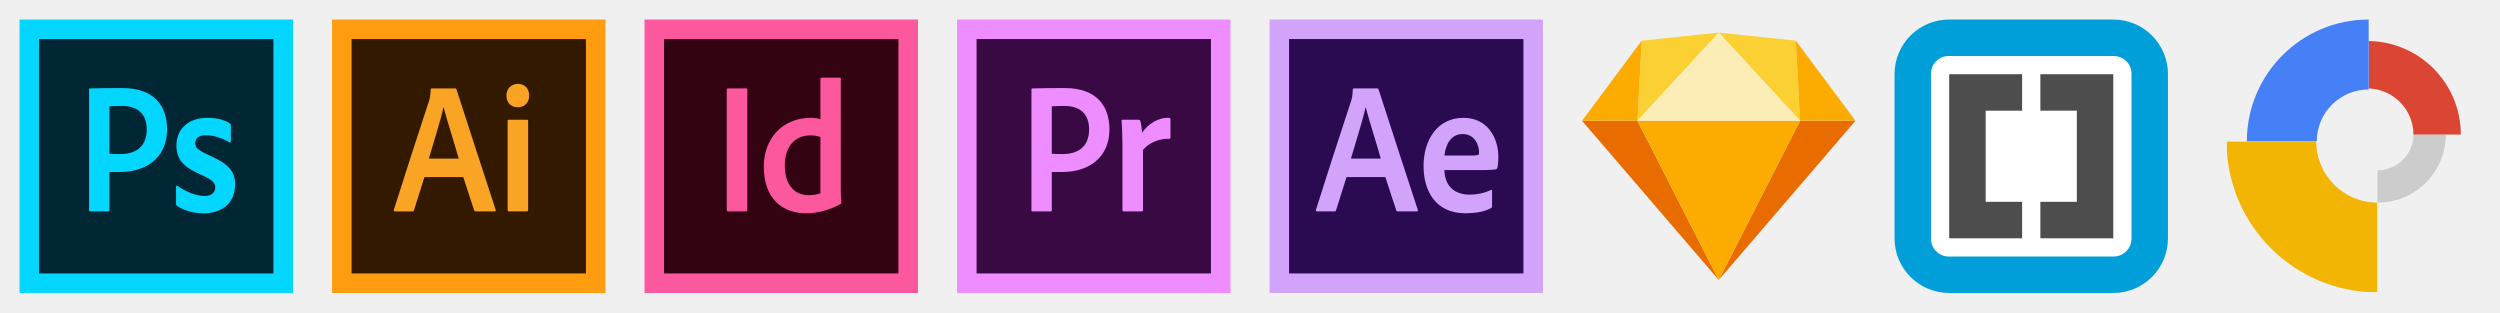
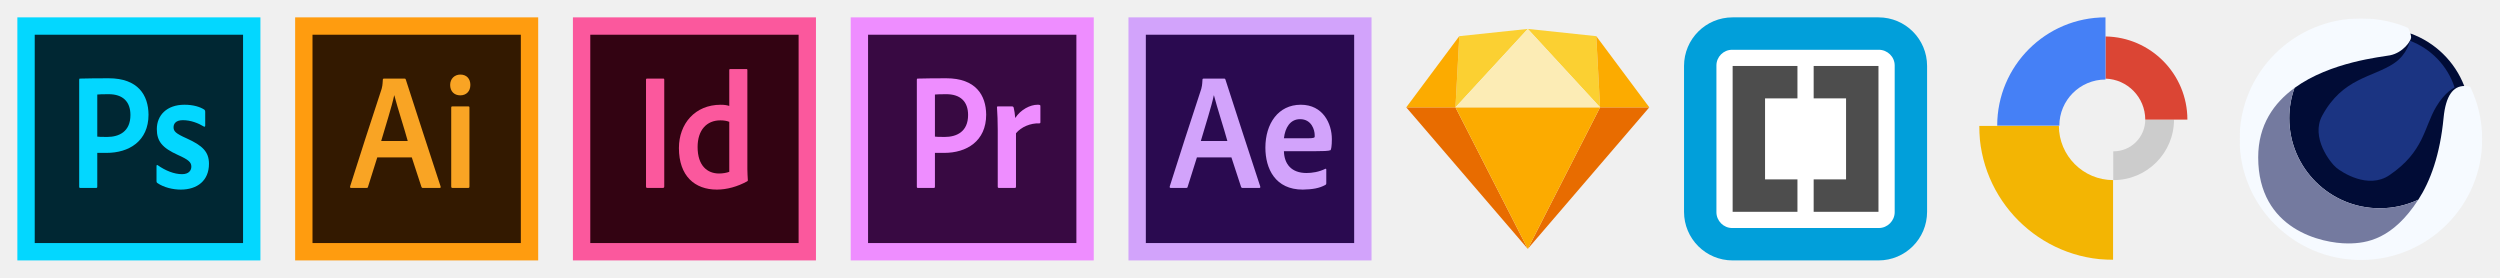
- <svg xmlns="http://www.w3.org/2000/svg" xmlns:xlink="http://www.w3.org/1999/xlink" width="128px" height="16px" viewBox="0 0 128 16" version="1.1">
+ <svg xmlns="http://www.w3.org/2000/svg" xmlns:xlink="http://www.w3.org/1999/xlink" width="144px" height="16px" viewBox="0 0 144 16" version="1.1">
  <defs>
    <polygon id="path-1" points="1.87984118e-16 7.733 1.87984118e-16 0.006 7.723 0.006 7.723 7.733" />
+     <polygon id="path-3" points="2.9661017e-05 0.025 13.975 0.025 13.975 13.941 2.96610169e-05 13.941" />
  </defs>
  <g id="Symbols" stroke="none" stroke-width="1" fill="none" fill-rule="evenodd">
-     <g id="Tools">
+     <g id="tools">
      <g id="Ps" transform="translate(1, 1)">
        <polygon id="Fill-12" fill="#002733" points="0.5 13.5 13.5 13.5 13.5 0.5 0.5 0.5" />
        <path d="M0,14 L14,14 L14,0 L0,0 L0,14 Z M1,13 L13,13 L13,1 L1,1 L1,13 Z" id="Fill-13" fill="#03D7FF" />
        <path d="M4.603,6.869 C4.672,6.879 4.803,6.888 5.167,6.888 C5.853,6.888 6.513,6.589 6.513,5.623 C6.513,4.85 6.07,4.425 5.254,4.425 C4.915,4.425 4.672,4.435 4.603,4.445 L4.603,6.869 Z M3.561,3.595 C3.561,3.546 3.57,3.527 3.613,3.527 C3.943,3.517 4.594,3.508 5.254,3.508 C6.956,3.508 7.546,4.483 7.555,5.604 C7.555,7.14 6.417,7.806 5.142,7.806 L4.603,7.806 L4.603,9.747 C4.603,9.805 4.586,9.825 4.542,9.825 L3.622,9.825 C3.579,9.825 3.561,9.805 3.561,9.757 L3.561,3.595 Z" id="Fill-14" fill="#03D7FF" />
        <path d="M9.535,5.922 C9.11,5.922 8.997,6.144 8.997,6.328 C8.997,6.56 9.11,6.685 9.761,6.975 C10.655,7.381 11.037,7.738 11.037,8.434 C11.037,9.4 10.368,9.921 9.413,9.921 C8.953,9.921 8.432,9.795 8.068,9.544 C8.033,9.525 8.015,9.496 8.015,9.447 L8.015,8.559 C8.015,8.511 8.05,8.491 8.077,8.511 C8.528,8.829 9.032,9.032 9.483,9.032 C9.882,9.032 10.021,8.81 10.021,8.598 C10.021,8.347 9.865,8.201 9.24,7.922 C8.346,7.516 8.033,7.139 8.033,6.434 C8.033,5.651 8.598,5.033 9.622,5.033 C10.151,5.033 10.525,5.159 10.768,5.314 C10.811,5.352 10.82,5.381 10.82,5.439 L10.82,6.231 C10.82,6.289 10.785,6.318 10.742,6.289 C10.429,6.096 9.987,5.922 9.535,5.922" id="Fill-15" fill="#03D7FF" />
      </g>
      <g id="Ai" transform="translate(17, 1)">
        <polygon id="Fill-7" fill="#331900" points="0.5 13.5 13.5 13.5 13.5 0.5 0.5 0.5" />
        <path d="M0,14 L14,14 L14,0 L0,0 L0,14 Z M1,13 L13,13 L13,1 L1,1 L1,13 Z" id="Fill-9" fill="#FF9C0F" />
        <path d="M6.485,7.12 C6.311,6.473 5.886,5.169 5.713,4.493 L5.704,4.493 C5.573,5.13 5.217,6.222 4.957,7.12 L6.485,7.12 Z M4.731,8.067 L4.202,9.747 C4.193,9.805 4.167,9.825 4.115,9.825 L3.229,9.825 C3.169,9.825 3.151,9.795 3.169,9.728 C3.637,8.25 4.427,5.787 4.983,4.116 C5.009,4.019 5.035,3.923 5.052,3.585 C5.052,3.546 5.079,3.527 5.105,3.527 L6.303,3.527 C6.346,3.527 6.355,3.537 6.372,3.576 C7.015,5.556 7.718,7.739 8.378,9.738 C8.395,9.795 8.378,9.825 8.326,9.825 L7.353,9.825 C7.31,9.825 7.293,9.805 7.275,9.767 L6.719,8.067 L4.731,8.067 Z" id="Fill-10" fill="#F9A424" />
        <path d="M8.99,5.207 C8.99,5.149 9.007,5.13 9.051,5.13 L9.971,5.13 C10.023,5.13 10.04,5.139 10.04,5.207 L10.04,9.748 C10.04,9.794 10.023,9.825 9.971,9.825 L9.068,9.825 C9.016,9.825 8.99,9.805 8.99,9.738 L8.99,5.207 Z M8.929,3.893 C8.929,3.537 9.181,3.295 9.519,3.295 C9.875,3.295 10.093,3.537 10.093,3.893 C10.093,4.261 9.858,4.492 9.511,4.492 C9.163,4.492 8.929,4.261 8.929,3.893 L8.929,3.893 Z" id="Fill-11" fill="#F9A424" />
      </g>
      <g id="Id" transform="translate(33, 1)">
        <polygon id="Fill-1" fill="#330312" points="0.5 13.5 13.501 13.5 13.501 0.5 0.5 0.5" />
        <path d="M0,14 L13.999,14 L13.999,0 L0,0 L0,14 Z M1,13 L13,13 L13,1 L1,1 L1,13 Z" id="Fill-2" fill="#FB589D" />
        <path d="M5.261,9.737 C5.261,9.795 5.243,9.824 5.183,9.824 L4.28,9.824 C4.228,9.824 4.21,9.795 4.21,9.737 L4.21,3.594 C4.21,3.536 4.237,3.527 4.28,3.527 L5.192,3.527 C5.243,3.527 5.261,3.536 5.261,3.594 L5.261,9.737 Z" id="Fill-3" fill="#FB589D" />
        <path d="M9.006,6.019 C8.876,5.961 8.693,5.932 8.493,5.932 C7.712,5.932 7.182,6.483 7.182,7.468 C7.182,8.559 7.756,8.994 8.415,8.994 C8.632,8.994 8.849,8.956 9.006,8.897 L9.006,6.019 Z M6.106,7.526 C6.106,6.125 7.035,5.034 8.511,5.034 C8.711,5.034 8.858,5.053 9.006,5.102 L9.006,3.044 C9.006,2.996 9.023,2.977 9.058,2.977 L10.004,2.977 C10.039,2.977 10.048,2.996 10.048,3.035 L10.048,8.733 C10.048,8.936 10.065,9.197 10.074,9.351 C10.082,9.4 10.074,9.419 10.03,9.448 C9.484,9.748 8.867,9.921 8.294,9.921 C7.018,9.921 6.106,9.139 6.106,7.526 L6.106,7.526 Z" id="Fill-5" fill="#FB589D" />
      </g>
      <g id="Pr" transform="translate(49, 1)">
        <polygon id="Fill-20" fill="#380942" points="0.5 13.5 13.5 13.5 13.5 0.5 0.5 0.5" />
        <path d="M0,14 L14,14 L14,0 L0,0 L0,14 Z M1,13 L13,13 L13,1 L1,1 L1,13 Z" id="Fill-21" fill="#EE8DFF" />
        <path d="M4.852,6.869 C4.921,6.879 5.052,6.888 5.416,6.888 C6.102,6.888 6.762,6.589 6.762,5.623 C6.762,4.85 6.319,4.425 5.503,4.425 C5.164,4.425 4.921,4.435 4.852,4.445 L4.852,6.869 Z M3.81,3.595 C3.81,3.546 3.819,3.527 3.862,3.527 C4.192,3.517 4.843,3.508 5.503,3.508 C7.205,3.508 7.795,4.483 7.804,5.604 C7.804,7.14 6.666,7.806 5.391,7.806 L4.852,7.806 L4.852,9.747 C4.852,9.805 4.835,9.825 4.791,9.825 L3.871,9.825 C3.828,9.825 3.81,9.805 3.81,9.757 L3.81,3.595 Z" id="Fill-22" fill="#EE8DFF" />
        <path d="M9.294,5.13 C9.347,5.13 9.372,5.15 9.39,5.208 C9.425,5.333 9.459,5.584 9.477,5.797 C9.798,5.304 10.345,5.033 10.762,5.033 C10.796,5.033 10.84,5.033 10.874,5.043 C10.918,5.053 10.927,5.063 10.927,5.14 L10.927,6.038 C10.927,6.087 10.909,6.106 10.857,6.106 C10.362,6.087 9.824,6.309 9.521,6.675 L9.521,9.747 C9.521,9.805 9.503,9.824 9.45,9.824 L8.539,9.824 C8.487,9.824 8.47,9.805 8.47,9.747 L8.47,6.492 C8.47,6.067 8.452,5.507 8.427,5.188 C8.418,5.15 8.435,5.13 8.479,5.13 L9.294,5.13 Z" id="Fill-23" fill="#EE8DFF" />
      </g>
      <g id="Ae" transform="translate(65, 1)">
        <polygon id="Fill-16" fill="#2A0A50" points="0.5 13.5 13.5 13.5 13.5 0.5 0.5 0.5" />
        <path d="M0,14 L14,14 L14,0 L0,0 L0,14 Z M1,13 L13,13 L13,1 L1,1 L1,13 Z" id="Fill-17" fill="#D2A3FB" />
        <path d="M5.696,7.12 C5.522,6.473 5.097,5.169 4.924,4.493 L4.915,4.493 C4.785,5.13 4.428,6.222 4.168,7.12 L5.696,7.12 Z M3.942,8.067 L3.413,9.747 C3.404,9.805 3.378,9.825 3.326,9.825 L2.44,9.825 C2.38,9.825 2.362,9.795 2.38,9.728 C2.848,8.25 3.638,5.787 4.194,4.116 C4.22,4.019 4.246,3.923 4.263,3.585 C4.263,3.546 4.29,3.527 4.315,3.527 L5.513,3.527 C5.557,3.527 5.566,3.537 5.583,3.576 C6.225,5.556 6.929,7.739 7.589,9.738 C7.606,9.795 7.589,9.825 7.537,9.825 L6.564,9.825 C6.521,9.825 6.504,9.805 6.486,9.767 L5.93,8.067 L3.942,8.067 Z" id="Fill-18" fill="#D2A3FB" />
        <path d="M10.343,6.965 C10.664,6.965 10.717,6.926 10.726,6.887 L10.726,6.781 C10.726,6.491 10.552,5.864 9.883,5.864 C9.319,5.864 9.024,6.347 8.954,6.965 L10.343,6.965 Z M8.954,7.709 C8.972,8.443 9.38,8.965 10.257,8.965 C10.577,8.965 10.969,8.906 11.342,8.722 C11.368,8.714 11.394,8.722 11.394,8.771 L11.394,9.544 C11.394,9.611 11.376,9.631 11.342,9.65 C11.003,9.843 10.595,9.911 10.039,9.921 C8.459,9.921 7.886,8.722 7.886,7.506 C7.886,6.125 8.624,5.033 9.927,5.033 C11.203,5.033 11.715,6.115 11.715,7.013 C11.715,7.428 11.672,7.622 11.637,7.651 C11.532,7.699 11.203,7.709 10.726,7.709 L8.954,7.709 Z" id="Fill-19" fill="#D2A3FB" />
      </g>
      <g id="Sk" transform="translate(81, 1)">
        <polygon id="Fill-25" fill="#E86C00" points="2.835 5.183 7 13.335 0 5.183" />
        <polygon id="Fill-26" fill="#E86C00" points="11.165 5.183 7 13.335 14 5.183" />
        <polygon id="Fill-27" fill="#FCAB00" points="2.835 5.183 11.165 5.183 7 13.335" />
        <polygon id="Fill-28" fill="#FBD032" points="7 0.665 3.055 1.083 2.835 5.184" />
        <polygon id="Fill-29" fill="#FBD032" points="7 0.665 10.945 1.083 11.165 5.184" />
        <polygon id="Fill-30" fill="#FCAB00" points="14 5.183 10.945 1.082 11.165 5.183" />
        <polygon id="Fill-31" fill="#FCAB00" points="0 5.183 3.055 1.082 2.835 5.183" />
        <polygon id="Fill-32" fill="#FCECB5" points="7 0.665 2.835 5.184 11.165 5.184" />
      </g>
      <g id="Br" transform="translate(97, 1)">
        <path d="M12.296,2.637 C12.296,2.119 11.862,1.705 11.355,1.705 L2.637,1.705 C2.119,1.705 1.704,2.128 1.704,2.637 L1.704,11.355 C1.704,11.872 2.128,12.296 2.637,12.296 L11.355,12.296 C11.872,12.296 12.296,11.863 12.296,11.355 L12.296,2.637 Z" id="Fill-33" fill="#FFFFFF" />
        <path d="M12.134,2.77 C12.134,2.268 11.714,1.867 11.221,1.867 L2.771,1.867 C2.269,1.867 1.866,2.277 1.866,2.77 L1.866,11.221 C1.866,11.723 2.278,12.134 2.771,12.134 L11.221,12.134 C11.723,12.134 12.134,11.714 12.134,11.221 L12.134,2.77 Z M2.8,14 C1.251,14 -0,12.749 -0,11.2 L-0,2.8 C-0,1.25 1.251,0 2.8,0 L11.2,0 C12.749,0 14,1.25 14,2.8 L14,11.2 C14,12.749 12.749,14 11.2,14 L2.8,14 Z" id="Fill-34" fill="#019FDA" />
        <polygon id="Fill-35" fill="#4D4D4D" points="7.467 9.333 9.333 9.333 9.333 4.666 7.467 4.666 7.467 2.8 11.2 2.8 11.2 11.2 7.467 11.2" />
        <polygon id="Fill-36" fill="#4D4D4D" points="2.8 2.8 6.533 2.8 6.533 4.667 4.667 4.667 4.667 9.333 6.533 9.333 6.533 11.2 2.8 11.2" />
      </g>
-       <g id="Page-1" transform="translate(114, 1)">
+       <g id="GWD" transform="translate(114, 1)">
        <path d="M7.723,7.717 L7.723,9.374 C7.728,9.374 7.733,9.374 7.739,9.374 C9.663,9.374 11.223,7.813 11.223,5.888 L9.567,5.888 C9.567,6.898 8.749,7.717 7.739,7.717 C7.733,7.717 7.728,7.717 7.723,7.717 Z" id="Fill-1" fill="#CCCCCC" />
        <path d="M7.276,3.529 C8.546,3.568 9.564,4.608 9.567,5.888 L11.994,5.888 C11.991,3.267 9.886,1.139 7.276,1.1 L7.276,3.529 Z" id="Fill-3" fill="#DB4534" />
        <path d="M4.618,6.24 C4.618,4.772 5.808,3.581 7.276,3.581 L7.276,1.62790698e-05 C3.831,1.62790698e-05 1.039,2.794 1.039,6.24 L4.618,6.24 Z" id="Fill-5" fill="#4580F6" />
        <g id="Group-9" transform="translate(0, 6.234802)">
          <mask id="mask-2" fill="white">
            <use xlink:href="#path-1" />
          </mask>
          <g id="Clip-8" />
          <path d="M4.591,0.006 L-1.22033898e-05,0.006 C-1.22033898e-05,4.273 3.458,7.733 7.723,7.733 L7.723,3.139 C5.993,3.139 4.591,1.736 4.591,0.006" id="Fill-7" fill="#F3B503" mask="url(#mask-2)" />
        </g>
      </g>
+       <g id="C4D" transform="translate(129, 1)">
+         <g id="Group-3" transform="translate(0, 0.033789)">
+           <mask id="mask-4" fill="white">
+             <use xlink:href="#path-3" />
+           </mask>
+           <g id="Clip-2" />
+           <path d="M9.838,0.888 C9.787,0.725 9.709,0.573 9.709,0.573 C8.873,0.22 7.953,0.025 6.987,0.025 C3.128,0.025 2.9661017e-05,3.14 2.9661017e-05,6.983 C2.9661017e-05,10.826 3.128,13.941 6.987,13.941 C10.846,13.941 13.975,10.826 13.975,6.983 C13.975,5.9 13.726,4.875 13.283,3.961 C13.163,3.932 13.048,3.918 12.939,3.919 C12.311,3.926 9.863,0.968 9.838,0.888" id="Fill-1" fill="#F6FAFF" mask="url(#mask-4)" />
+         </g>
+         <path d="M12.94,3.953 C12.399,2.548 11.263,1.437 9.839,0.926 C9.863,1.005 9.881,1.085 9.881,1.152 C9.881,1.359 9.407,2.038 8.665,2.186 C8.193,2.28 5.245,2.554 3.164,4.066 C2.969,4.611 2.863,5.197 2.863,5.808 C2.863,8.674 5.195,10.996 8.073,10.996 C8.868,10.996 9.622,10.819 10.296,10.501 C10.985,9.436 11.544,7.927 11.75,5.789 C11.875,4.494 12.311,3.961 12.94,3.953" id="Fill-4" fill="#010C36" />
+         <path d="M2.863,5.808 C2.863,5.197 2.969,4.611 3.164,4.066 C1.977,4.93 1.072,6.196 1.072,8.063 C1.072,12.243 4.76,13.022 6.245,13.022 C7.331,13.022 8.822,12.777 10.296,10.501 C9.622,10.819 8.868,10.996 8.073,10.996 C5.195,10.996 2.863,8.674 2.863,5.808" id="Fill-6" fill="#747A9F" />
+         <path d="M9.814,1.348 C11.031,1.807 11.984,2.8 12.385,4.039 C12.385,4.039 11.839,4.283 11.325,5.149 C10.618,6.34 10.633,7.729 8.636,9.087 C7.397,9.93 5.871,8.903 5.583,8.669 C5.228,8.382 4.079,6.914 4.76,5.661 C5.946,3.475 7.658,3.472 8.893,2.648 C9.666,2.132 9.814,1.348 9.814,1.348" id="Fill-8" fill="#1B3482" />
+       </g>
    </g>
  </g>
</svg>
